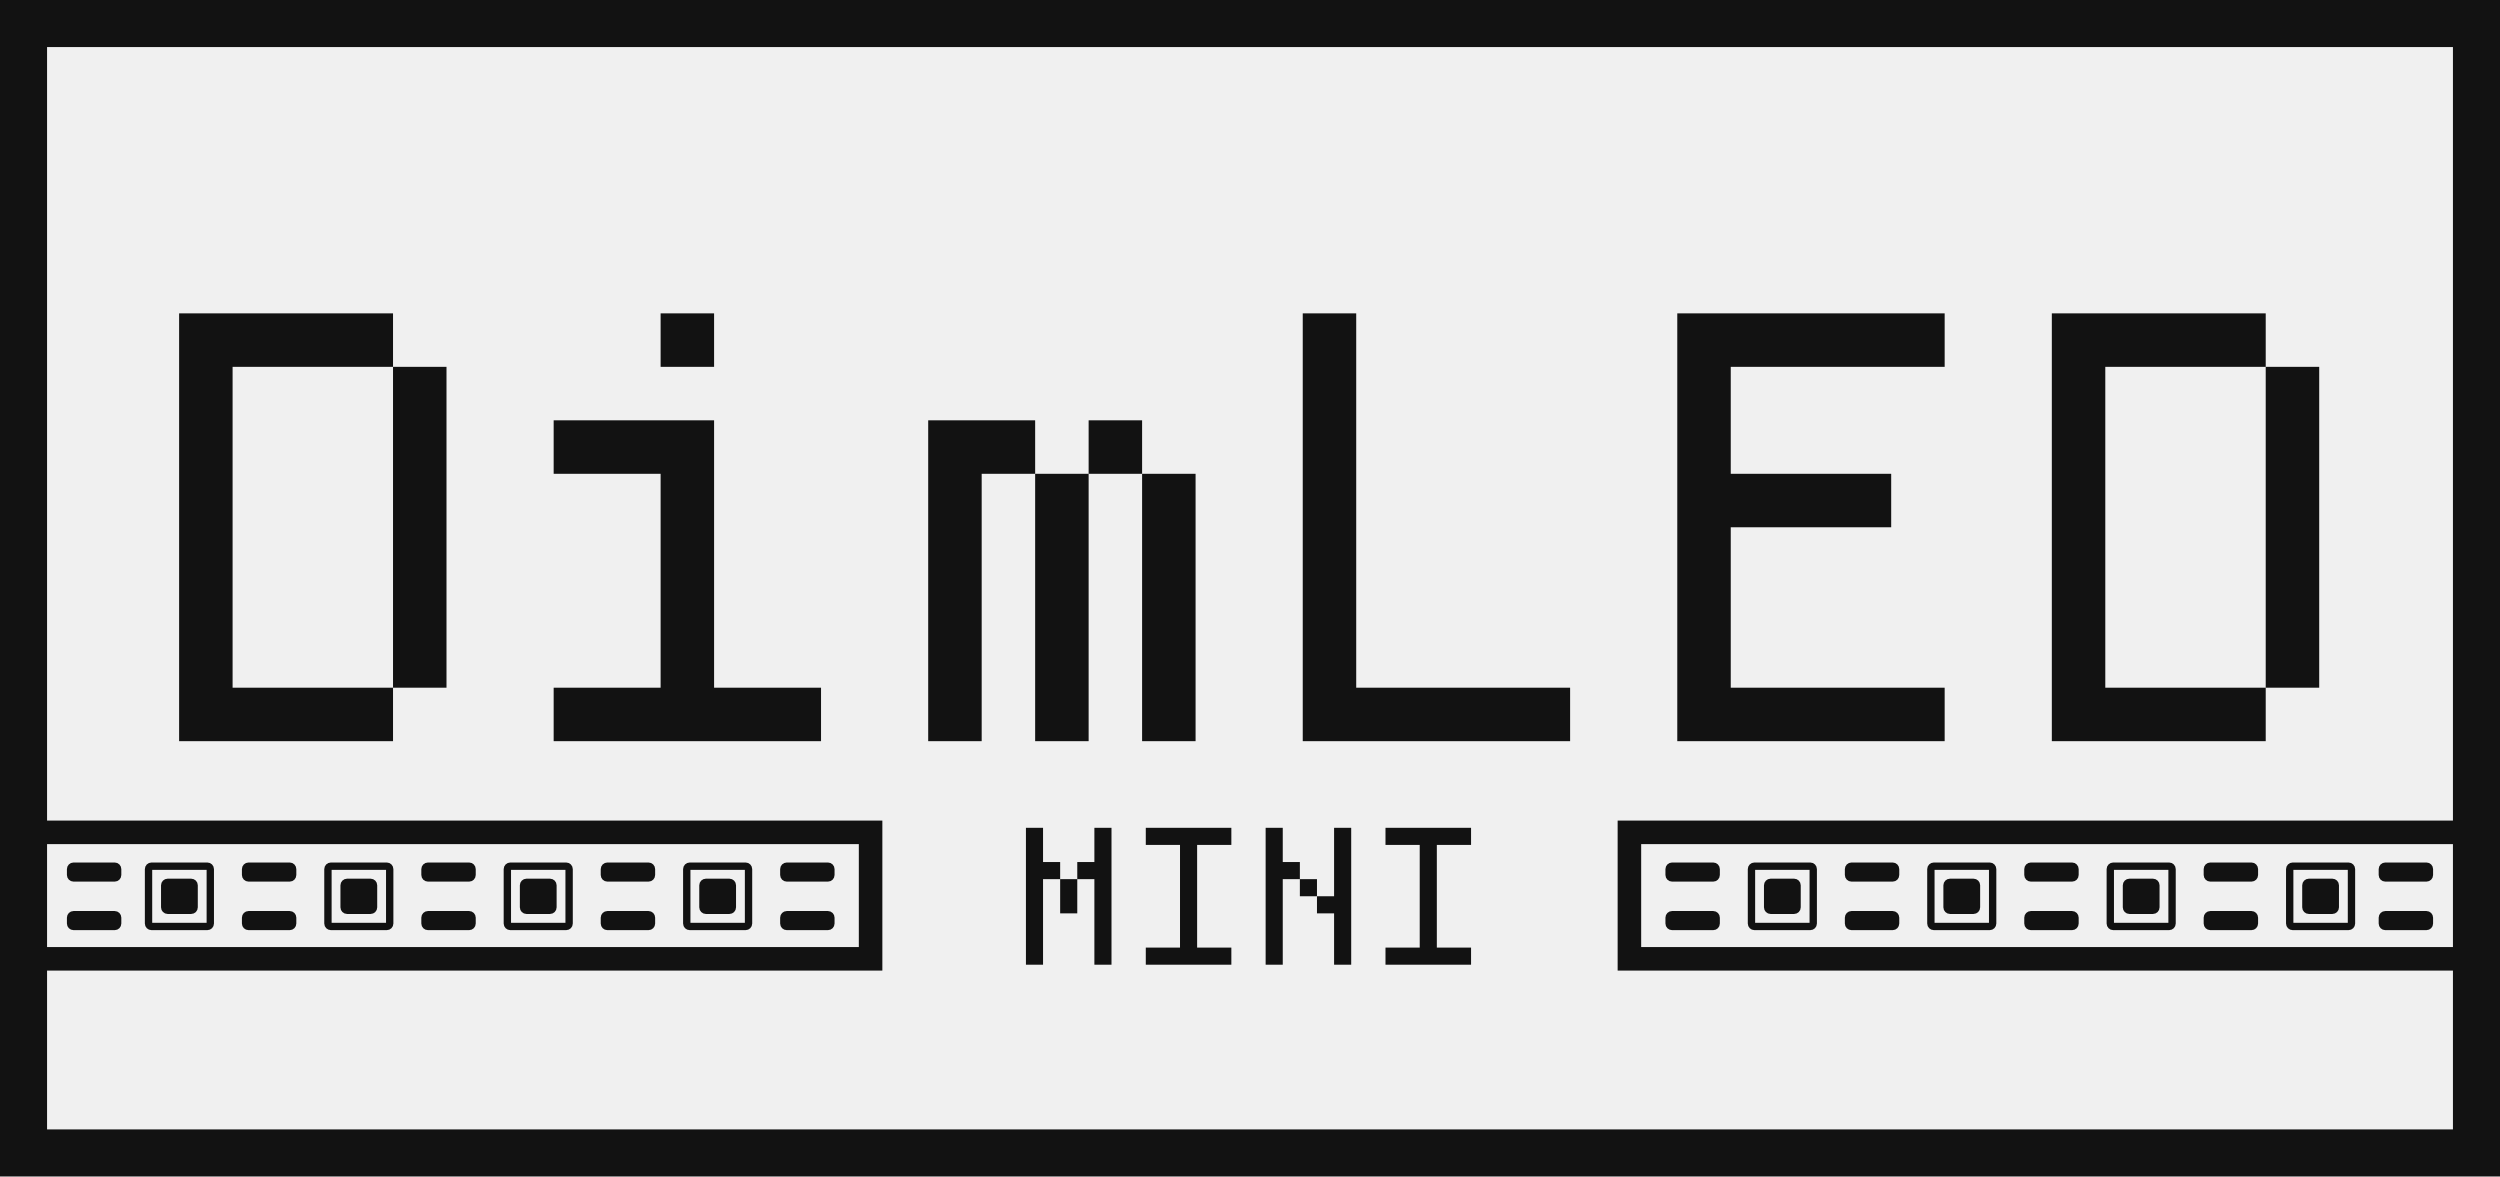
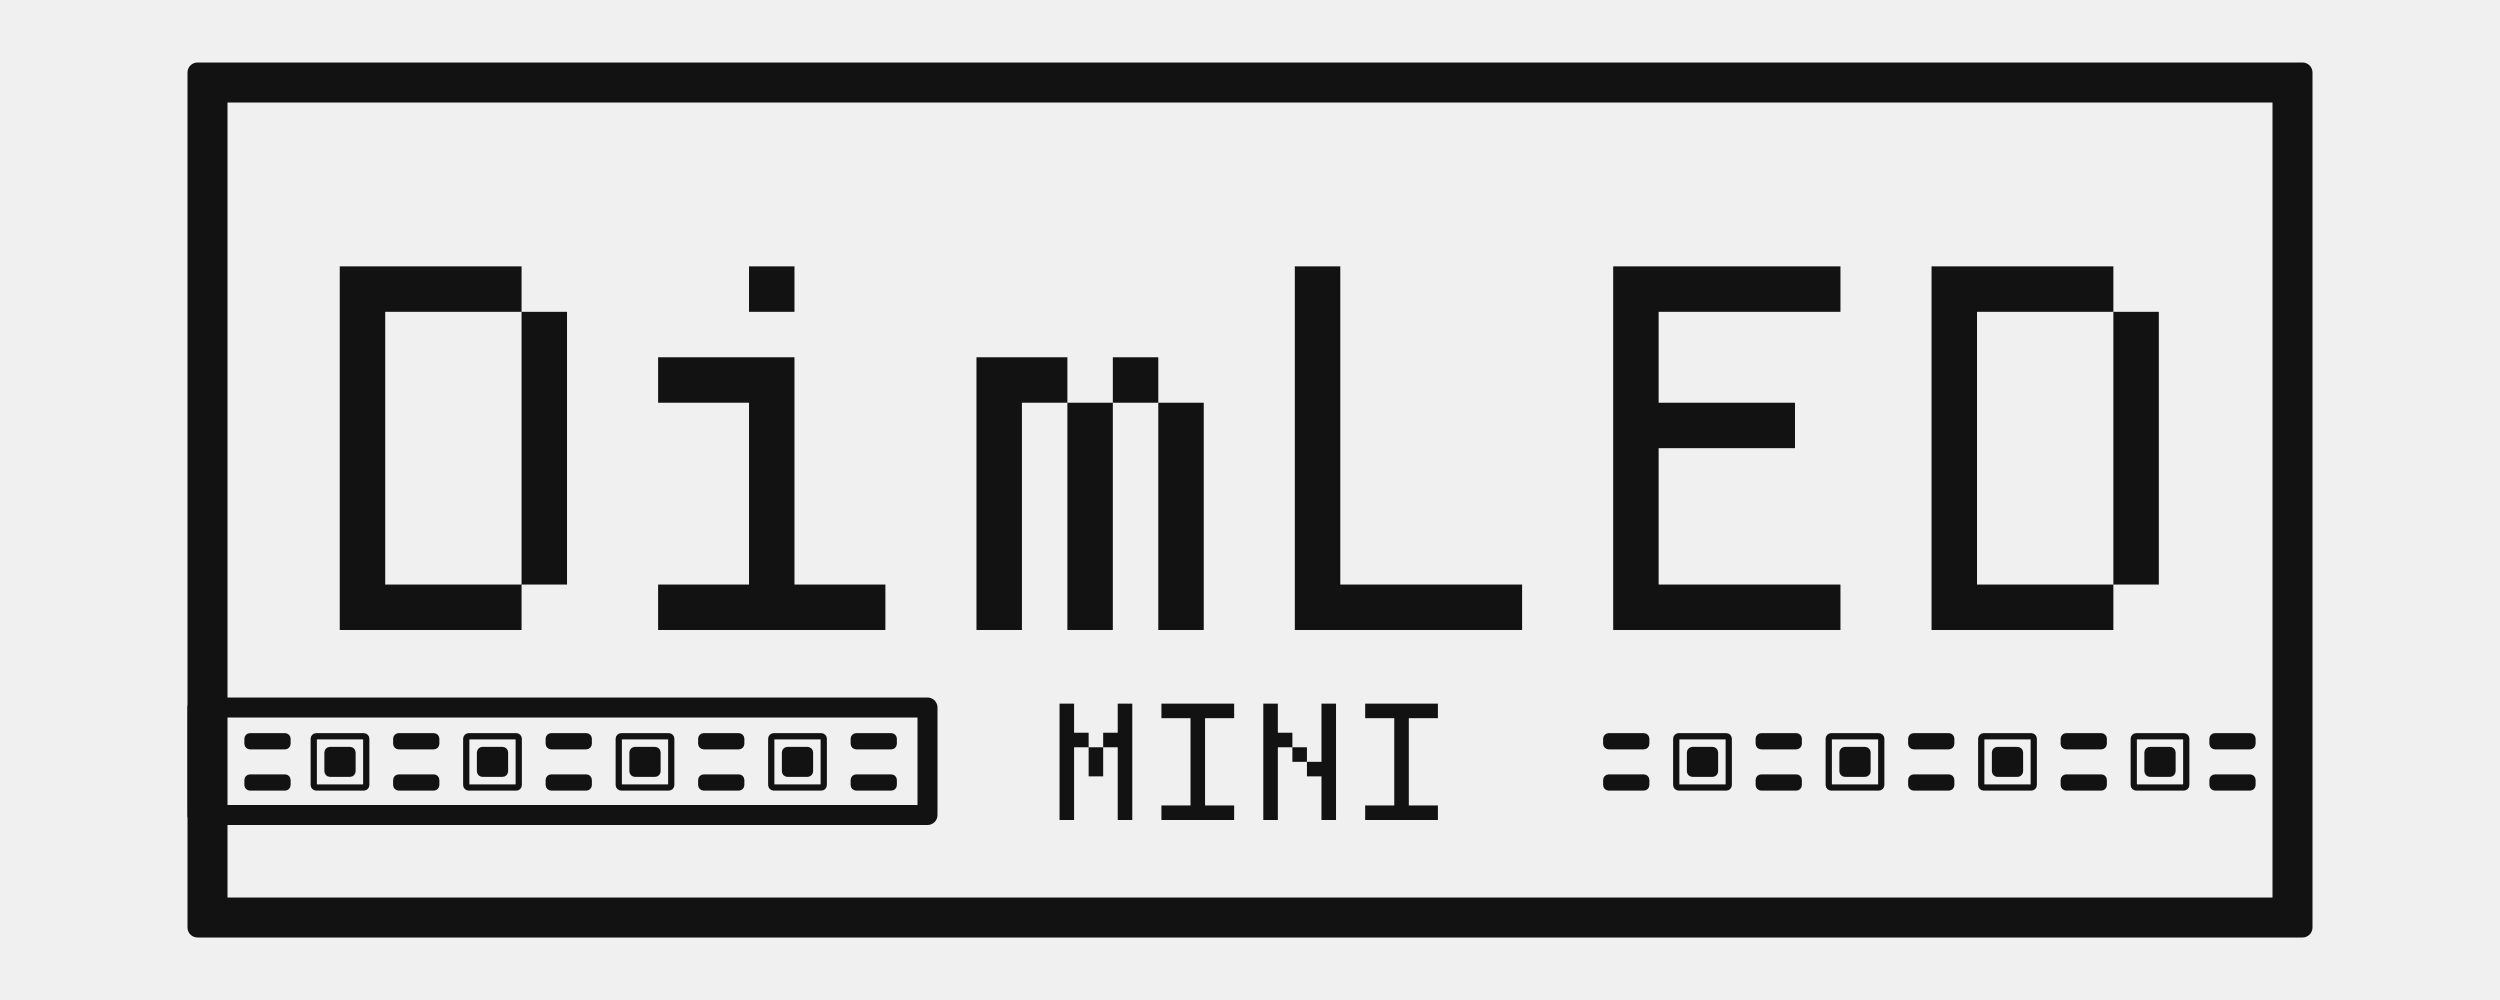
- <svg xmlns="http://www.w3.org/2000/svg" width="1700" height="800" viewBox="0 0 1700 800" fill="none">
-   <path d="M121.801 213.091H267.256V249.455H158.165V467.636H267.256V504H121.801V213.091ZM267.256 249.455H303.619V467.636H267.256V249.455ZM449.216 322.182H376.489V285.818H485.58V467.636H558.307V504H376.489V467.636H449.216V322.182ZM449.216 213.091H485.58V249.455H449.216V213.091ZM631.176 285.818H703.903V322.182H667.54V504H631.176V285.818ZM703.903 322.182H740.267V504H703.903V322.182ZM776.631 322.182H740.267V285.818H776.631V322.182ZM776.631 322.182H812.994V504H776.631V322.182ZM885.864 213.091H922.227V467.636H1067.68V504H885.864V213.091ZM1140.55 213.091H1322.37V249.455H1176.91V322.182H1286.01V358.545H1176.91V467.636H1322.37V504H1140.55V213.091ZM1395.24 213.091H1540.69V249.455H1431.6V467.636H1540.69V504H1395.24V213.091ZM1540.69 249.455H1577.06V467.636H1540.69V249.455Z" fill="#121212" />
-   <path d="M697.636 562.909H709.273V586.182H720.909V597.818H709.273V656H697.636V562.909ZM744.182 597.818H732.545V586.182H744.182V562.909H755.818V656H744.182V597.818ZM720.909 597.818H732.545V621.091H720.909V597.818ZM802.409 644.364V574.545H779.136V562.909H837.318V574.545H814.045V644.364H837.318V656H779.136V644.364H802.409ZM860.636 562.909H872.273V586.182H883.909V597.818H872.273V656H860.636V562.909ZM907.182 621.091H895.545V609.455H907.182V562.909H918.818V656H907.182V621.091ZM895.545 609.455H883.909V597.818H895.545V609.455ZM965.409 644.364V574.545H942.136V562.909H1000.32V574.545H977.045V644.364H1000.32V656H942.136V644.364H965.409Z" fill="#121212" />
-   <rect x="16" y="16" width="1668" height="768" stroke="#121212" stroke-width="32" />
-   <rect x="101" y="589" width="42" height="41" rx="2" stroke="#121212" stroke-width="5" />
-   <rect x="112" y="600" width="20" height="19" rx="2" fill="#121212" stroke="#121212" stroke-width="5" />
-   <rect x="167" y="589" width="32" height="8" rx="2" fill="#121212" stroke="#121212" stroke-width="5" />
-   <rect x="48" y="589" width="32" height="8" rx="2" fill="#121212" stroke="#121212" stroke-width="5" />
-   <rect x="167" y="622" width="32" height="8" rx="2" fill="#121212" stroke="#121212" stroke-width="5" />
-   <rect x="48" y="622" width="32" height="8" rx="2" fill="#121212" stroke="#121212" stroke-width="5" />
-   <rect x="345" y="589" width="42" height="41" rx="2" stroke="#121212" stroke-width="5" />
-   <rect x="356" y="600" width="20" height="19" rx="2" fill="#121212" stroke="#121212" stroke-width="5" />
-   <rect x="411" y="589" width="32" height="8" rx="2" fill="#121212" stroke="#121212" stroke-width="5" />
-   <rect x="411" y="622" width="32" height="8" rx="2" fill="#121212" stroke="#121212" stroke-width="5" />
-   <rect x="223" y="589" width="42" height="41" rx="2" stroke="#121212" stroke-width="5" />
-   <rect x="234" y="600" width="20" height="19" rx="2" fill="#121212" stroke="#121212" stroke-width="5" />
-   <rect x="289" y="589" width="32" height="8" rx="2" fill="#121212" stroke="#121212" stroke-width="5" />
-   <rect x="289" y="622" width="32" height="8" rx="2" fill="#121212" stroke="#121212" stroke-width="5" />
-   <rect x="467" y="589" width="42" height="41" rx="2" stroke="#121212" stroke-width="5" />
-   <rect x="478" y="600" width="20" height="19" rx="2" fill="#121212" stroke="#121212" stroke-width="5" />
-   <rect x="533" y="589" width="32" height="8" rx="2" fill="#121212" stroke="#121212" stroke-width="5" />
-   <rect x="533" y="622" width="32" height="8" rx="2" fill="#121212" stroke="#121212" stroke-width="5" />
-   <rect x="8" y="566" width="584" height="86" stroke="#121212" stroke-width="16" />
-   <rect width="42" height="41" rx="2" transform="matrix(-1 0 0 1 1599 589)" stroke="#121212" stroke-width="5" />
-   <rect width="20" height="19" rx="2" transform="matrix(-1 0 0 1 1588 600)" fill="#121212" stroke="#121212" stroke-width="5" />
-   <rect width="32" height="8" rx="2" transform="matrix(-1 0 0 1 1533 589)" fill="#121212" stroke="#121212" stroke-width="5" />
-   <rect width="32" height="8" rx="2" transform="matrix(-1 0 0 1 1652 589)" fill="#121212" stroke="#121212" stroke-width="5" />
-   <rect width="32" height="8" rx="2" transform="matrix(-1 0 0 1 1533 622)" fill="#121212" stroke="#121212" stroke-width="5" />
-   <rect width="32" height="8" rx="2" transform="matrix(-1 0 0 1 1652 622)" fill="#121212" stroke="#121212" stroke-width="5" />
-   <rect width="42" height="41" rx="2" transform="matrix(-1 0 0 1 1355 589)" stroke="#121212" stroke-width="5" />
-   <rect width="20" height="19" rx="2" transform="matrix(-1 0 0 1 1344 600)" fill="#121212" stroke="#121212" stroke-width="5" />
-   <rect width="32" height="8" rx="2" transform="matrix(-1 0 0 1 1289 589)" fill="#121212" stroke="#121212" stroke-width="5" />
-   <rect width="32" height="8" rx="2" transform="matrix(-1 0 0 1 1289 622)" fill="#121212" stroke="#121212" stroke-width="5" />
-   <rect width="42" height="41" rx="2" transform="matrix(-1 0 0 1 1477 589)" stroke="#121212" stroke-width="5" />
-   <rect width="20" height="19" rx="2" transform="matrix(-1 0 0 1 1466 600)" fill="#121212" stroke="#121212" stroke-width="5" />
-   <rect width="32" height="8" rx="2" transform="matrix(-1 0 0 1 1411 589)" fill="#121212" stroke="#121212" stroke-width="5" />
-   <rect width="32" height="8" rx="2" transform="matrix(-1 0 0 1 1411 622)" fill="#121212" stroke="#121212" stroke-width="5" />
-   <rect width="42" height="41" rx="2" transform="matrix(-1 0 0 1 1233 589)" stroke="#121212" stroke-width="5" />
-   <rect width="20" height="19" rx="2" transform="matrix(-1 0 0 1 1222 600)" fill="#121212" stroke="#121212" stroke-width="5" />
-   <rect width="32" height="8" rx="2" transform="matrix(-1 0 0 1 1167 589)" fill="#121212" stroke="#121212" stroke-width="5" />
-   <rect width="32" height="8" rx="2" transform="matrix(-1 0 0 1 1167 622)" fill="#121212" stroke="#121212" stroke-width="5" />
-   <rect x="-8" y="8" width="584" height="86" transform="matrix(-1 0 0 1 1684 558)" stroke="#121212" stroke-width="16" />
+ <svg xmlns="http://www.w3.org/2000/svg" width="2000" height="800" viewBox="0 0 2000 800" fill="none">
+   <path d="M271.801 213.091H417.256V249.455H308.165V467.636H417.256V504H271.801V213.091ZM417.256 249.455H453.619V467.636H417.256V249.455ZM599.216 322.182H526.489V285.818H635.58V467.636H708.307V504H526.489V467.636H599.216V322.182ZM599.216 213.091H635.58V249.455H599.216V213.091ZM781.176 285.818H853.903V322.182H817.54V504H781.176V285.818ZM853.903 322.182H890.267V504H853.903V322.182ZM926.631 322.182H890.267V285.818H926.631V322.182ZM926.631 322.182H962.994V504H926.631V322.182ZM1035.86 213.091H1072.23V467.636H1217.68V504H1035.86V213.091ZM1290.55 213.091H1472.37V249.455H1326.91V322.182H1436.01V358.545H1326.91V467.636H1472.37V504H1290.55V213.091ZM1545.24 213.091H1690.69V249.455H1581.6V467.636H1690.69V504H1545.24V213.091ZM1690.69 249.455H1727.06V467.636H1690.69V249.455Z" fill="#121212" />
+   <path d="M847.636 562.909H859.273V586.182H870.909V597.818H859.273V656H847.636V562.909ZM894.182 597.818H882.545V586.182H894.182V562.909H905.818V656H894.182V597.818ZM870.909 597.818H882.545V621.091H870.909V597.818ZM952.409 644.364V574.545H929.136V562.909H987.318V574.545H964.045V644.364H987.318V656H929.136V644.364H952.409ZM1010.64 562.909H1022.27V586.182H1033.91V597.818H1022.27V656H1010.64V562.909ZM1057.18 621.091H1045.55V609.455H1057.18V562.909H1068.82V656H1057.18V621.091ZM1045.55 609.455H1033.91V597.818H1045.55V609.455ZM1115.41 644.364V574.545H1092.14V562.909H1150.32V574.545H1127.05V644.364H1150.32V656H1092.14V644.364H1115.41Z" fill="#121212" />
+   <rect x="251" y="589" width="42" height="41" rx="2" stroke="#121212" stroke-width="5" />
+   <rect x="262" y="600" width="20" height="19" rx="2" fill="#121212" stroke="#121212" stroke-width="5" />
+   <rect x="317" y="589" width="32" height="8" rx="2" fill="#121212" stroke="#121212" stroke-width="5" />
+   <rect x="198" y="589" width="32" height="8" rx="2" fill="#121212" stroke="#121212" stroke-width="5" />
+   <rect x="317" y="622" width="32" height="8" rx="2" fill="#121212" stroke="#121212" stroke-width="5" />
+   <rect x="198" y="622" width="32" height="8" rx="2" fill="#121212" stroke="#121212" stroke-width="5" />
+   <rect x="495" y="589" width="42" height="41" rx="2" stroke="#121212" stroke-width="5" />
+   <rect x="506" y="600" width="20" height="19" rx="2" fill="#121212" stroke="#121212" stroke-width="5" />
+   <rect x="561" y="589" width="32" height="8" rx="2" fill="#121212" stroke="#121212" stroke-width="5" />
+   <rect x="561" y="622" width="32" height="8" rx="2" fill="#121212" stroke="#121212" stroke-width="5" />
+   <rect x="373" y="589" width="42" height="41" rx="2" stroke="#121212" stroke-width="5" />
+   <rect x="384" y="600" width="20" height="19" rx="2" fill="#121212" stroke="#121212" stroke-width="5" />
+   <rect x="439" y="589" width="32" height="8" rx="2" fill="#121212" stroke="#121212" stroke-width="5" />
+   <rect x="439" y="622" width="32" height="8" rx="2" fill="#121212" stroke="#121212" stroke-width="5" />
+   <rect x="617" y="589" width="42" height="41" rx="2" stroke="#121212" stroke-width="5" />
+   <rect x="628" y="600" width="20" height="19" rx="2" fill="#121212" stroke="#121212" stroke-width="5" />
+   <rect x="683" y="589" width="32" height="8" rx="2" fill="#121212" stroke="#121212" stroke-width="5" />
+   <rect x="683" y="622" width="32" height="8" rx="2" fill="#121212" stroke="#121212" stroke-width="5" />
+   <mask id="path-21-inside-1_11_234" fill="white">
+     <rect x="150" y="558" width="600" height="102" rx="8" />
+   </mask>
+   <rect x="150" y="558" width="600" height="102" rx="8" stroke="#121212" stroke-width="32" mask="url(#path-21-inside-1_11_234)" />
+   <rect width="42" height="41" rx="2" transform="matrix(-1 0 0 1 1749 589)" stroke="#121212" stroke-width="5" />
+   <rect width="20" height="19" rx="2" transform="matrix(-1 0 0 1 1738 600)" fill="#121212" stroke="#121212" stroke-width="5" />
+   <rect width="32" height="8" rx="2" transform="matrix(-1 0 0 1 1683 589)" fill="#121212" stroke="#121212" stroke-width="5" />
+   <rect width="32" height="8" rx="2" transform="matrix(-1 0 0 1 1802 589)" fill="#121212" stroke="#121212" stroke-width="5" />
+   <rect width="32" height="8" rx="2" transform="matrix(-1 0 0 1 1683 622)" fill="#121212" stroke="#121212" stroke-width="5" />
+   <rect width="32" height="8" rx="2" transform="matrix(-1 0 0 1 1802 622)" fill="#121212" stroke="#121212" stroke-width="5" />
+   <rect width="42" height="41" rx="2" transform="matrix(-1 0 0 1 1505 589)" stroke="#121212" stroke-width="5" />
+   <rect width="20" height="19" rx="2" transform="matrix(-1 0 0 1 1494 600)" fill="#121212" stroke="#121212" stroke-width="5" />
+   <rect width="32" height="8" rx="2" transform="matrix(-1 0 0 1 1439 589)" fill="#121212" stroke="#121212" stroke-width="5" />
+   <rect width="32" height="8" rx="2" transform="matrix(-1 0 0 1 1439 622)" fill="#121212" stroke="#121212" stroke-width="5" />
+   <rect width="42" height="41" rx="2" transform="matrix(-1 0 0 1 1627 589)" stroke="#121212" stroke-width="5" />
+   <rect width="20" height="19" rx="2" transform="matrix(-1 0 0 1 1616 600)" fill="#121212" stroke="#121212" stroke-width="5" />
+   <rect width="32" height="8" rx="2" transform="matrix(-1 0 0 1 1561 589)" fill="#121212" stroke="#121212" stroke-width="5" />
+   <rect width="32" height="8" rx="2" transform="matrix(-1 0 0 1 1561 622)" fill="#121212" stroke="#121212" stroke-width="5" />
+   <rect width="42" height="41" rx="2" transform="matrix(-1 0 0 1 1383 589)" stroke="#121212" stroke-width="5" />
+   <rect width="20" height="19" rx="2" transform="matrix(-1 0 0 1 1372 600)" fill="#121212" stroke="#121212" stroke-width="5" />
+   <rect width="32" height="8" rx="2" transform="matrix(-1 0 0 1 1317 589)" fill="#121212" stroke="#121212" stroke-width="5" />
+   <rect width="32" height="8" rx="2" transform="matrix(-1 0 0 1 1317 622)" fill="#121212" stroke="#121212" stroke-width="5" />
+   <mask id="path-40-inside-2_11_234" fill="white">
+     <rect width="600" height="102" rx="8" transform="matrix(-1 0 0 1 1850 558)" />
+   </mask>
+   <rect width="600" height="102" rx="8" transform="matrix(-1 0 0 1 1850 558)" stroke="#121212" stroke-width="32" mask="url(#path-40-inside-2_11_234)" />
+   <mask id="path-41-inside-3_11_234" fill="white">
+     <rect x="150" y="50" width="1700" height="700" rx="8" />
+   </mask>
+   <rect x="150" y="50" width="1700" height="700" rx="8" stroke="#121212" stroke-width="64" mask="url(#path-41-inside-3_11_234)" />
</svg>
